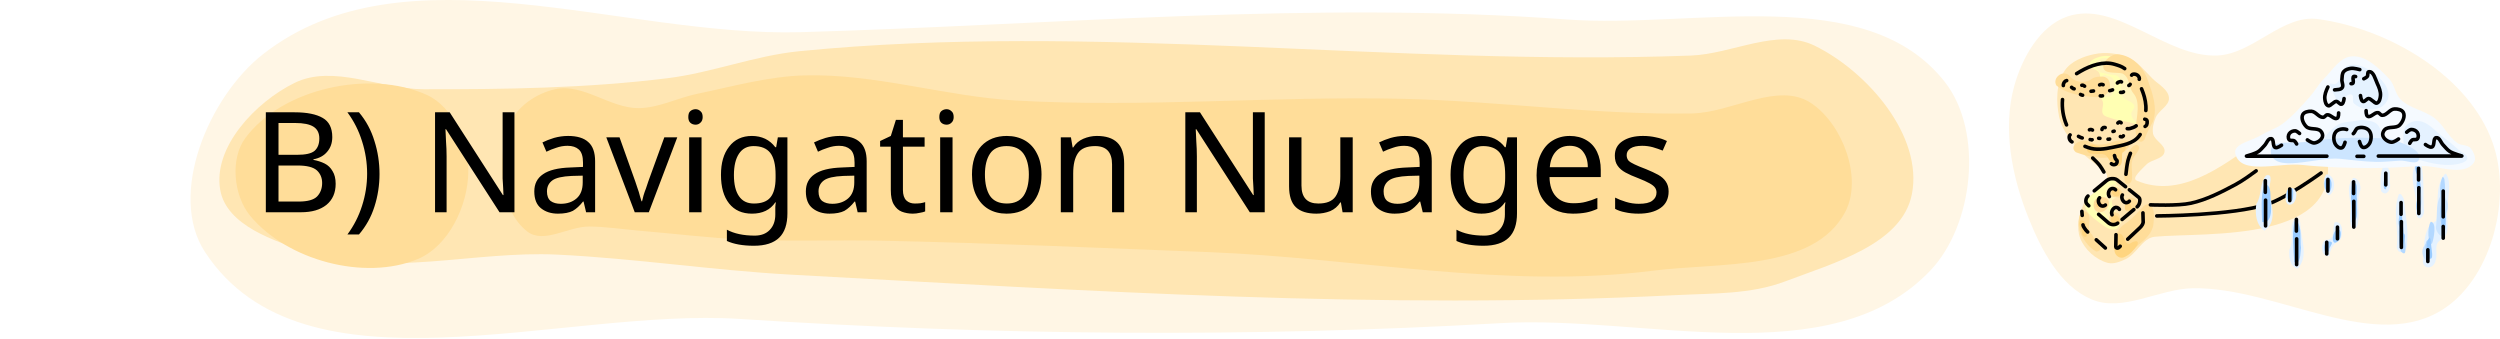
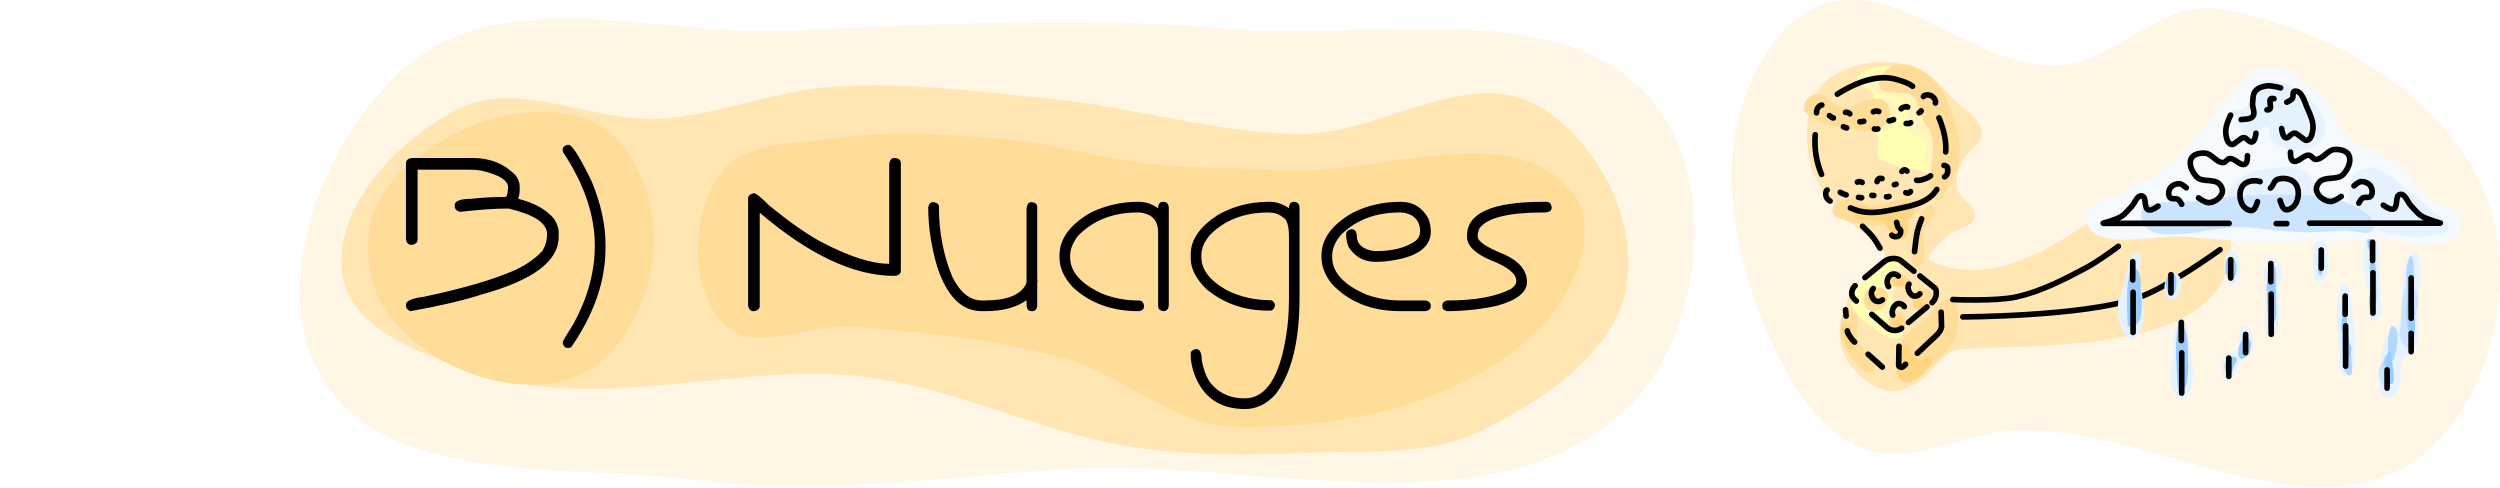
- <svg xmlns="http://www.w3.org/2000/svg" width="524.355" height="70.899" viewBox="0 0 138.736 18.759" version="1.1" id="svg1">
+ <svg xmlns="http://www.w3.org/2000/svg" width="335.003" height="65.261" viewBox="0 0 88.636 17.267" version="1.1" id="svg1">
  <defs id="defs1">
    <defs id="defs70" transform="translate(-84.983, 111.714)">
      </defs>
    <style transform="translate(-130.185, 41.1648)" id="style111">
polygon {
shape-rendering:crispEdges;
stroke-width:0.099;
}
.s0 {
stroke:#000000;
stroke-width:0.08;
stroke-linecap:round;
stroke-linejoin:round;
fill:none;
}
.s1 {
stroke:#000000;
stroke-width:0.08;
stroke-linecap:round;
stroke-linejoin:round;
fill:none;
}
.s2 {
stroke:#19b219;
stroke-width:0.08;
stroke-linecap:round;
stroke-linejoin:round;
fill:none;
}
.s3 {
stroke:#7f4c00;
stroke-width:0.08;
stroke-linecap:round;
stroke-linejoin:round;
fill:none;
}
.s4 {
stroke:#00cc00;
stroke-width:0.08;
stroke-linecap:round;
stroke-linejoin:round;
fill:none;
}
.s5 {
stroke:#000000;
stroke-width:0.054;
stroke-linecap:round;
stroke-linejoin:round;
fill:none;
}
.s6 {
stroke:#ff19ff;
stroke-width:0.054;
stroke-linecap:round;
stroke-linejoin:round;
fill:none;
}
.s7 {
stroke:#ff0000;
stroke-width:0.08;
stroke-linecap:round;
stroke-linejoin:round;
fill:none;
}
.s8 {
stroke:#ffff00;
stroke-width:0.08;
stroke-linecap:round;
stroke-linejoin:round;
fill:none;
}
.s9 {
stroke:#001919;
stroke-width:0.054;
stroke-linecap:round;
stroke-linejoin:round;
fill:none;
}
.sa {
stroke:#006666;
stroke-width:0.054;
stroke-linecap:round;
stroke-linejoin:round;
fill:none;
}
.sb {
stroke:#00ffff;
stroke-width:0.161;
stroke-linecap:round;
stroke-linejoin:round;
fill:none;
}
.sc {
stroke:#ff0000;
stroke-width:0.429;
stroke-linecap:round;
stroke-linejoin:round;
fill:none;
}
.sd {
stroke:#191919;
stroke-width:0.054;
stroke-linecap:round;
stroke-linejoin:round;
fill:none;
}
.se {
stroke:#000000;
stroke-width:0.054;
stroke-linecap:round;
stroke-linejoin:round;
stroke-dasharray:0.804,0.804;
fill:none;
}
.sf {
stroke:#000000;
stroke-width:0.161;
stroke-linecap:round;
stroke-linejoin:round;
fill:none;
}
.s100 {
stroke:#ff0000;
stroke-width:0.5;
stroke-linecap:round;
stroke-linejoin:round;
fill:none;
}
</style>
  </defs>
-   <g id="layer1" transform="translate(-31.03366,-128.4556)">
+   <g id="layer1" transform="translate(-31.09999,-129.2034)">
    <g id="g4">
      <g id="g1" transform="translate(-59.66797,-0.6621229)">
-         <path id="path1" style="fill:#fff6e5;fill-opacity:1;stroke:none;stroke-width:0.2;stroke-linecap:round;stroke-linejoin:round" d="m 198.632,133.67 c -4.371,-5.583 -13.915,-2.95 -20.987,-3.472 -14.129,-1.043 -28.336,0.299 -42.498,0.705 -9.953,0.286 -22,-4.912 -29.846,1.218 -3.008,2.35 -5.314,7.798 -3.22,10.989 5.471,8.337 19.734,3.062 29.684,3.708 14.043,0.913 28.168,1.045 42.217,0.232 7.987,-0.462 18.29,2.877 23.825,-2.899 2.425,-2.531 2.985,-7.722 0.824,-10.482 z" />
-         <path id="path8" style="fill:#ffe6b3;fill-opacity:1;stroke:none;stroke-width:0.2;stroke-linecap:round;stroke-linejoin:round" d="m 196.8,139.901 c 0.635,-3.223 -2.444,-6.8 -5.393,-8.247 -2.063,-1.012 -4.575,0.462 -6.871,0.547 -16.483,0.615 -33.069,-1.866 -49.483,-0.241 -2.472,0.245 -4.836,1.191 -7.301,1.497 -4.485,0.558 -9.025,0.621 -13.545,0.613 -2.391,-0.004 -5.02,-1.406 -7.165,-0.349 -2.161,1.065 -4.539,3.568 -4.119,5.941 0.349,1.968 2.998,2.84 4.9,3.453 4.373,1.409 9.192,-0.086 13.781,0.132 4.35,0.207 8.669,0.878 13.017,1.114 16.341,0.887 32.738,1.968 49.082,1.135 2.036,-0.104 4.162,-0.038 6.067,-0.763 2.657,-1.011 6.479,-2.043 7.029,-4.832 z" />
-         <path id="path141" style="opacity:1;fill:#ffdd99;fill-opacity:1;stroke-width:1;stroke-linecap:round;stroke-linejoin:round" d="m 135.358,133.301 c -2.02,0.052 -3.996,0.614 -5.974,1.025 -1.088,0.226 -2.128,0.783 -3.239,0.792 -1.583,0.013 -3.086,-1.392 -4.633,-1.051 -1.039,0.229 -2.136,0.961 -2.526,1.95 -0.737,1.868 -0.609,4.708 0.972,5.946 0.902,0.707 2.28,-0.275 3.426,-0.273 0.937,0.001 1.867,0.153 2.801,0.231 1.936,0.162 3.866,0.403 5.806,0.493 2.563,0.119 5.132,0.007 7.697,0.062 6.024,0.13 12.045,0.401 18.066,0.632 8.221,0.316 16.499,2.075 24.661,1.034 3.693,-0.471 8.941,0.036 10.683,-3.254 0.987,-1.862 -0.125,-4.861 -1.873,-6.038 -1.84,-1.239 -4.414,0.525 -6.633,0.563 -5.354,0.091 -10.691,-0.688 -16.045,-0.812 -7.155,-0.165 -14.325,0.503 -21.471,0.095 -3.927,-0.224 -7.786,-1.497 -11.719,-1.395 z m -20.987,1.076 c -3.146,-1.41 -8.008,-0.366 -10.058,2.405 -0.856,1.157 -0.647,3.2 0.27,4.31 2.04,2.47 6.348,3.634 9.304,2.401 1.711,-0.714 2.771,-2.951 2.803,-4.805 0.028,-1.632 -0.829,-3.644 -2.318,-4.312 z" />
+         <path id="path1" style="fill:#fff6e5;fill-opacity:1;stroke:none;stroke-width:0.2;stroke-linecap:round;stroke-linejoin:round" d="m 149.499,133.626 c -3.118,-4.046 -9.99,-2.287 -15.078,-2.734 -5.215,-0.458 -10.476,-0.171 -15.706,0.066 -4.483,0.204 -9.941,-1.68 -13.414,1.163 -2.953,2.418 -5.065,7.647 -3.22,10.989 2.22,4.02 8.695,3.195 13.252,3.764 4.304,0.537 8.681,-0.053 13.006,-0.368 6.807,-0.497 15.604,2.522 20.335,-2.397 2.43,-2.526 2.963,-7.706 0.824,-10.482 z" />
+         <path id="path8" style="fill:#ffe6b3;fill-opacity:1;stroke:none;stroke-width:0.2;stroke-linecap:round;stroke-linejoin:round" d="m 148.456,139.931 c 0.367,-2.361 -1.167,-5.26 -3.282,-6.372 -2.465,-1.297 -5.504,1.074 -8.29,1.056 -3.001,-0.019 -5.929,-0.959 -8.916,-1.252 -2.525,-0.248 -5.066,-0.588 -7.598,-0.428 -2.085,0.132 -4.08,0.996 -6.164,1.136 -2.386,0.16 -5.02,-1.406 -7.165,-0.349 -2.161,1.065 -4.539,3.568 -4.119,5.941 0.349,1.968 2.998,2.84 4.9,3.453 4.373,1.409 9.228,-0.479 13.781,0.132 3.229,0.433 6.229,2.02 9.453,2.487 2.022,0.292 4.085,0.28 6.126,0.183 2.036,-0.097 4.237,0.135 6.067,-0.763 2.207,-1.083 4.829,-2.795 5.206,-5.224 z" />
+         <path id="path141" style="opacity:1;fill:#ffdd99;fill-opacity:1;stroke-width:1;stroke-linecap:round;stroke-linejoin:round" d="m 136.083,135.9 c -1.53,-0.101 -3.071,-0.059 -4.595,-0.229 -1.647,-0.183 -3.248,-0.699 -4.898,-0.849 -2.04,-0.186 -4.118,-0.354 -6.145,-0.063 -1.426,0.205 -3.292,0.09 -4.135,1.259 -1.046,1.45 -1.134,4.106 0.138,5.363 1.069,1.056 3.01,-0.059 4.509,0.061 2.502,0.201 5.027,0.445 7.451,1.099 2.131,0.575 3.942,2.407 6.148,2.46 3.913,0.094 8.516,-0.894 11.099,-3.835 0.989,-1.126 1.807,-3.203 0.91,-4.403 -2.1,-2.807 -6.983,-0.633 -10.481,-0.864 z m -24.443,-1.782 c -2.428,-0.926 -5.903,0.49 -7.327,2.664 -0.789,1.204 -0.612,3.172 0.27,4.31 1.411,1.822 4.42,2.962 6.573,2.142 1.733,-0.66 2.771,-2.951 2.803,-4.805 0.028,-1.632 -0.794,-3.73 -2.318,-4.312 z" />
      </g>
-       <text xml:space="preserve" style="font-size:7.761px;line-height:1.25;font-family:Tibet;-inkscape-font-specification:Tibet;text-align:justify;letter-spacing:0px;word-spacing:0px;stroke-width:0.265" x="45.034" y="140.235" id="text2">
-         <tspan id="tspan1" style="font-size:7.761px;stroke-width:0.265" x="45.034" y="140.235">B) Navigation Nuages</tspan>
-       </text>
+       <path id="text2" style="font-size:7.761px;line-height:1.25;font-family:Tibet;-inkscape-font-specification:Tibet;text-align:justify;letter-spacing:0px;word-spacing:0px;stroke-width:0.265" d="M 51.219 134.339 C 51.108 134.366 51.052 134.422 51.052 134.505 L 51.052 134.581 C 51.81 135.718 52.189 136.83 52.189 137.916 C 52.189 138.826 51.942 139.74 51.447 140.66 C 51.184 141.079 51.052 141.301 51.052 141.326 L 51.052 141.372 C 51.08 141.483 51.136 141.539 51.219 141.539 L 51.265 141.539 C 51.292 141.539 51.323 141.528 51.356 141.508 C 52.164 140.331 52.568 139.164 52.568 138.007 L 52.568 137.871 C 52.568 137.163 52.401 136.41 52.068 135.612 C 51.651 134.763 51.383 134.339 51.265 134.339 L 51.219 134.339 z M 45.675 134.805 C 45.554 134.835 45.493 134.896 45.493 134.987 L 45.493 137.7 C 45.523 137.821 45.584 137.882 45.675 137.882 L 45.724 137.882 C 45.845 137.852 45.906 137.791 45.906 137.7 L 45.906 135.218 L 47.683 135.218 C 47.863 135.218 48.016 135.228 48.142 135.248 C 48.789 135.395 49.112 135.593 49.112 135.843 C 49.102 136.073 49.069 136.188 49.014 136.188 L 48.949 136.188 C 48.555 136.188 48.176 136.209 47.812 136.252 C 47.418 136.252 47.221 136.329 47.221 136.484 L 47.221 136.518 C 47.221 136.611 47.282 136.677 47.403 136.715 C 48.098 136.636 48.662 136.597 49.097 136.597 L 49.131 136.597 C 50.04 136.812 50.495 137.114 50.495 137.503 L 50.495 137.518 C 50.495 137.723 50.441 137.914 50.332 138.094 C 50.097 138.354 49.779 138.58 49.377 138.772 C 48.614 139.111 47.533 139.428 46.133 139.724 C 45.706 139.777 45.493 139.87 45.493 140.004 L 45.493 140.053 C 45.493 140.124 45.542 140.185 45.641 140.235 L 45.656 140.235 C 46.709 140.048 47.549 139.851 48.176 139.644 C 49.997 139.144 50.908 138.463 50.908 137.601 L 50.908 137.419 C 50.908 137.291 50.853 137.138 50.742 136.961 C 50.466 136.63 50.044 136.394 49.476 136.252 C 49.508 136.136 49.525 136.037 49.525 135.957 L 49.525 135.809 C 49.525 135.675 49.476 135.544 49.377 135.415 C 48.978 135.008 48.473 134.805 47.861 134.805 L 45.675 134.805 z M 62.808 134.805 C 62.707 134.805 62.646 134.876 62.626 135.017 L 62.626 138.556 C 61.989 138.556 61.167 138.287 60.159 137.749 C 59.664 137.476 59.071 137.059 58.382 136.499 C 58.088 136.203 57.907 136.055 57.836 136.055 L 57.82 136.055 C 57.689 136.086 57.623 136.146 57.623 136.237 L 57.623 140.053 C 57.654 140.175 57.714 140.235 57.805 140.235 L 57.854 140.235 C 57.976 140.205 58.036 140.144 58.036 140.053 L 58.036 136.745 C 59.785 138.238 61.375 138.985 62.808 138.985 C 62.962 138.972 63.039 138.911 63.039 138.803 L 63.039 134.987 C 63.039 134.891 62.978 134.83 62.857 134.805 L 62.808 134.805 z M 71.437 136.359 C 70.861 136.359 70.307 136.485 69.777 136.737 C 69.034 137.167 68.663 137.674 68.663 138.257 L 68.663 138.337 C 68.663 138.698 68.823 139.05 69.144 139.394 C 69.755 139.955 70.523 140.235 71.448 140.235 L 71.482 140.235 C 71.603 140.213 71.664 140.154 71.664 140.061 C 71.649 139.924 71.584 139.856 71.471 139.856 L 71.448 139.856 C 71.006 139.856 70.58 139.775 70.171 139.614 C 69.418 139.265 69.041 138.836 69.041 138.325 L 69.041 138.268 C 69.041 138.051 69.13 137.821 69.307 137.579 C 69.845 137.018 70.555 136.737 71.437 136.737 L 71.482 136.737 C 71.576 136.737 71.686 136.764 71.815 136.817 C 72.045 136.923 72.161 137.13 72.161 137.439 L 72.161 140.049 C 72.161 140.155 72.221 140.218 72.342 140.235 L 72.354 140.235 C 72.46 140.235 72.522 140.169 72.539 140.038 L 72.539 136.555 C 72.522 136.424 72.46 136.359 72.354 136.359 L 72.342 136.359 C 72.221 136.359 72.161 136.435 72.161 136.59 C 71.951 136.435 71.721 136.359 71.471 136.359 L 71.437 136.359 z M 76.075 136.359 C 75.428 136.359 74.833 136.511 74.29 136.817 C 73.641 137.236 73.316 137.701 73.316 138.212 L 73.316 138.363 C 73.316 138.729 73.503 139.094 73.877 139.458 C 74.489 139.963 75.214 140.216 76.052 140.216 L 76.132 140.216 C 76.22 140.216 76.278 140.154 76.306 140.031 C 76.306 139.97 76.267 139.909 76.189 139.849 C 75.587 139.849 75.05 139.726 74.578 139.481 C 73.989 139.147 73.695 138.762 73.695 138.325 L 73.695 138.246 C 73.695 138.001 73.803 137.757 74.017 137.514 C 74.54 136.996 75.226 136.737 76.075 136.737 C 76.275 136.737 76.439 136.79 76.568 136.896 C 76.722 136.965 76.799 137.197 76.799 137.594 L 76.799 139.781 C 76.799 140.258 76.767 140.688 76.704 141.072 C 76.474 142.576 75.983 143.327 75.23 143.327 C 74.758 143.327 74.38 143.174 74.097 142.869 C 73.917 142.694 73.788 142.394 73.707 141.967 C 73.707 141.707 73.638 141.576 73.502 141.576 C 73.378 141.604 73.316 141.657 73.316 141.735 L 73.316 141.831 C 73.316 141.995 73.356 142.197 73.434 142.437 C 73.737 143.283 74.34 143.706 75.241 143.706 C 75.643 143.706 76.002 143.534 76.317 143.191 C 76.888 142.456 77.174 141.312 77.174 139.758 L 77.174 136.575 C 77.174 136.451 77.117 136.379 77.004 136.359 L 76.981 136.359 C 76.86 136.359 76.799 136.434 76.799 136.586 C 76.577 136.434 76.35 136.359 76.121 136.359 L 76.075 136.359 z M 80.725 136.359 C 80.139 136.359 79.589 136.485 79.076 136.737 C 78.326 137.159 77.951 137.67 77.951 138.268 L 77.951 138.325 C 77.951 138.641 78.073 138.956 78.318 139.269 C 78.927 139.913 79.733 140.235 80.736 140.235 L 81.642 140.235 C 81.766 140.213 81.828 140.154 81.828 140.061 L 81.828 140.049 C 81.828 139.938 81.762 139.874 81.631 139.856 L 80.736 139.856 C 80.347 139.856 79.96 139.79 79.573 139.659 C 78.744 139.31 78.33 138.862 78.33 138.314 L 78.33 138.28 C 78.33 138.02 78.437 137.767 78.652 137.522 C 79.183 136.999 79.873 136.737 80.725 136.737 L 80.77 136.737 C 80.854 136.737 80.957 136.76 81.081 136.806 C 81.326 136.919 81.449 137.119 81.449 137.404 C 81.449 137.538 81.398 137.649 81.297 137.738 C 80.951 137.983 80.484 138.105 79.895 138.105 C 79.796 138.105 79.693 138.086 79.584 138.048 C 79.332 137.96 79.205 137.796 79.205 137.556 C 79.192 137.402 79.131 137.325 79.02 137.325 C 78.891 137.355 78.826 137.413 78.826 137.499 L 78.826 137.533 C 78.826 137.659 78.853 137.797 78.906 137.946 C 79.128 138.307 79.45 138.488 79.872 138.488 C 79.938 138.488 80.034 138.484 80.16 138.477 C 81.272 138.366 81.828 138.012 81.828 137.416 L 81.828 137.404 C 81.828 137.25 81.797 137.097 81.737 136.946 C 81.524 136.554 81.199 136.359 80.759 136.359 L 80.725 136.359 z M 85.792 136.359 C 84.006 136.359 83.112 136.758 83.112 137.556 L 83.112 137.601 C 83.112 137.912 83.392 138.188 83.95 138.428 C 84.556 138.66 84.86 138.906 84.86 139.167 C 84.86 139.263 84.799 139.355 84.678 139.443 C 84.152 139.718 83.404 139.856 82.434 139.856 C 82.302 139.874 82.237 139.934 82.237 140.038 L 82.237 140.076 C 82.237 140.152 82.29 140.205 82.396 140.235 C 82.982 140.235 83.57 140.173 84.158 140.049 C 84.878 139.852 85.238 139.57 85.238 139.201 C 85.238 138.802 84.978 138.479 84.457 138.234 C 83.813 137.979 83.491 137.764 83.491 137.59 L 83.491 137.545 C 83.491 137.474 83.514 137.389 83.559 137.291 C 83.837 136.922 84.585 136.737 85.803 136.737 L 85.883 136.737 C 86.037 136.722 86.114 136.665 86.114 136.567 C 86.101 136.428 86.039 136.359 85.928 136.359 L 85.792 136.359 z M 64.18 136.37 C 64.094 136.37 64.037 136.431 64.009 136.552 C 64.009 137.239 64.116 137.946 64.331 138.674 C 64.677 139.715 65.2 140.235 65.9 140.235 L 66.04 140.235 C 66.651 140.235 67.136 140.105 67.495 139.845 L 67.495 139.981 C 67.495 140.15 67.552 140.235 67.666 140.235 L 67.715 140.235 C 67.791 140.235 67.844 140.182 67.874 140.076 L 67.874 139.273 C 67.874 139.227 67.878 139.201 67.886 139.193 C 67.878 139.15 67.874 139.115 67.874 139.087 L 67.874 136.529 C 67.874 136.443 67.814 136.39 67.693 136.37 L 67.666 136.37 C 67.565 136.37 67.508 136.451 67.495 136.612 L 67.495 139.182 L 67.484 139.261 C 67.294 139.658 66.805 139.856 66.017 139.856 L 65.911 139.856 C 65.494 139.856 65.147 139.581 64.869 139.03 C 64.548 138.265 64.388 137.427 64.388 136.518 C 64.388 136.444 64.326 136.395 64.202 136.37 L 64.18 136.37 z " />
    </g>
-     <g id="g37" transform="translate(12.83394,0.1786463)">
+     <g id="g37" transform="translate(-37.19913,0.1786463)">
      <path style="fill:#fff6e5;fill-opacity:1;stroke:none;stroke-width:0.2;stroke-linecap:round;stroke-linejoin:round;stroke-dasharray:none" d="m 153.937,145.334 c -3.852,2.686 -9.353,-1.14 -14.049,-1.061 -1.886,0.032 -3.89,1.355 -5.625,0.615 -1.762,-0.75 -2.794,-2.773 -3.506,-4.551 -0.91,-2.272 -1.435,-4.946 -0.773,-7.303 0.435,-1.551 1.413,-3.313 2.936,-3.839 2.717,-0.937 5.475,2.299 8.346,2.162 1.97,-0.094 3.606,-2.285 5.561,-2.022 3.931,0.53 8.391,3.14 9.708,6.882 1.049,2.981 -0.005,7.31 -2.597,9.117 z" id="path2" />
      <path style="fill:#ffe6b3;fill-opacity:1;stroke:none;stroke-width:0.1;stroke-linecap:round;stroke-linejoin:round" d="m 136.139,142.67 c 0.628,-0.283 0.955,-1.19 1.64,-1.255 2.809,-0.268 10.768,0.417 9.475,-4.801 -1.293,-5.218 -5.775,3.687 -10.476,1.688 -0.314,-0.134 0.289,-0.632 0.522,-0.882 0.281,-0.301 0.933,-0.298 1.017,-0.701 0.082,-0.392 -0.554,-0.63 -0.633,-1.023 -0.059,-0.296 0.032,-0.613 0.144,-0.893 0.162,-0.407 0.762,-0.651 0.738,-1.088 -0.026,-0.475 -0.589,-0.75 -0.925,-1.086 -0.419,-0.42 -0.807,-0.924 -1.353,-1.158 -0.572,-0.245 -1.248,-0.316 -1.857,-0.191 -0.62,0.127 -1.306,0.397 -1.658,0.922 -0.477,0.712 -0.474,1.713 -0.304,2.553 0.128,0.634 0.554,1.184 0.96,1.688 0.329,0.408 0.792,0.687 1.169,1.051 0.185,0.179 0.526,0.298 0.535,0.555 0.024,0.683 -1.051,0.943 -1.315,1.573 -0.241,0.576 -0.407,1.282 -0.182,1.864 0.246,0.637 0.86,1.193 1.519,1.376 0.323,0.09 0.681,-0.056 0.986,-0.194 z" id="path13582-5-6" />
      <path id="path1042-3-1" style="fill:#ffffb3;fill-opacity:1;stroke-width:0.1;stroke-linecap:round;stroke-linejoin:round" d="m 135.268,131.39 c 0.128,0.018 0.252,0.055 0.363,0.113 0.698,0.364 1.284,1.069 1.498,1.828 0.17,0.603 0.242,1.481 -0.255,1.861 -0.182,-0.034 -0.36,-0.089 -0.54,-0.132 -0.335,-0.08 -0.683,-0.113 -1.006,-0.232 -0.149,-0.055 -0.34,-0.083 -0.423,-0.219 -0.116,-0.189 0.047,-0.449 -0.004,-0.665 -0.038,-0.164 -0.185,-0.29 -0.222,-0.454 -0.085,-0.38 0.18,-0.816 0.015,-1.169 -0.1,-0.215 -0.555,-0.214 -0.552,-0.451 0.003,-0.239 0.339,-0.37 0.568,-0.438 0.175,-0.052 0.371,-0.067 0.558,-0.041 z" />
      <path id="path2309-5-8" style="fill:#fff4bd;fill-opacity:1;stroke-width:0.1;stroke-linecap:round;stroke-linejoin:round" d="m 135.141,131.506 c 0.309,0.06 0.589,0.219 0.849,0.389 0.618,0.426 1.122,1.062 1.277,1.807 0.07,0.385 0.085,0.816 -0.123,1.163 -0.081,0.113 -0.222,0.295 -0.377,0.199 -0.175,-0.112 -0.32,-0.32 -0.288,-0.534 0.063,-0.149 0.268,-0.314 0.108,-0.476 -0.179,-0.204 -0.526,-0.215 -0.635,-0.487 -0.122,-0.307 0.047,-0.662 -0.123,-0.956 -0.128,-0.202 -0.393,-0.173 -0.599,-0.204 -0.148,-0.031 -0.294,-0.073 -0.443,-0.107 -0.193,-0.034 -0.289,-0.238 -0.26,-0.418 0.011,-0.198 0.177,-0.359 0.373,-0.375 0.08,-0.012 0.161,-0.011 0.241,6.1e-4 z m -0.147,0.934 c 0.194,0.042 0.44,0.084 0.518,0.296 0.094,0.248 0.047,0.542 -0.096,0.761 -0.106,0.177 -0.37,0.217 -0.52,0.074 -0.23,-0.268 -0.227,-0.674 -0.096,-0.986 0.042,-0.069 0.115,-0.13 0.194,-0.145 z" />
      <path style="fill:#ffffb3;fill-opacity:1;stroke-width:0.1;stroke-linecap:round;stroke-linejoin:round" d="m 135.582,141.008 c 0.111,-0.022 0.201,-0.143 0.227,-0.254 0.051,-0.222 -0.114,-0.442 -0.186,-0.659 -0.067,-0.203 -0.217,-0.385 -0.229,-0.598 -0.019,-0.345 0.35,-0.67 0.259,-1.003 -0.027,-0.098 -0.114,-0.206 -0.215,-0.215 -0.46,-0.04 -0.773,0.507 -1.134,0.796 -0.137,0.11 -0.33,0.19 -0.39,0.355 -0.055,0.152 -0.005,0.335 0.065,0.481 0.121,0.253 0.352,0.446 0.579,0.61 0.306,0.222 0.653,0.561 1.023,0.486 z" id="path10275-6-7" />
      <path style="fill:#fff4bd;fill-opacity:1;stroke-width:0.1;stroke-linecap:round;stroke-linejoin:round" d="m 135.608,140.828 c 0.13,-0.028 0.299,-0.095 0.33,-0.224 0.051,-0.212 -0.13,-0.458 -0.316,-0.571 -0.091,-0.055 -0.228,0.048 -0.32,-0.007 -0.058,-0.034 -0.093,-0.108 -0.101,-0.175 -0.014,-0.121 0.041,-0.247 0.106,-0.35 0.084,-0.134 0.263,-0.189 0.351,-0.321 0.09,-0.137 0.211,-0.307 0.161,-0.463 -0.037,-0.116 -0.177,-0.212 -0.299,-0.212 -0.184,2.1e-4 -0.368,0.155 -0.448,0.32 -0.05,0.104 0.079,0.248 0.017,0.345 -0.082,0.13 -0.32,0.063 -0.427,0.174 -0.154,0.161 -0.331,0.434 -0.225,0.631 0.094,0.175 0.423,0.021 0.579,0.144 0.101,0.08 0.113,0.232 0.179,0.342 0.069,0.116 0.115,0.261 0.229,0.334 0.053,0.034 0.124,0.046 0.185,0.033 z" id="path10570-2-9" />
      <path id="path14463-9-2" style="fill:#ffdd99;fill-opacity:1;stroke:none;stroke-width:0.1;stroke-linecap:round;stroke-linejoin:round" d="m 135.851,131.304 c 0.751,0.126 1.32,0.752 1.552,1.453 0.257,0.715 0.539,1.519 0.275,2.271 -0.177,0.323 -0.358,0.642 -0.47,0.995 -0.386,0.434 -0.546,-0.414 -0.488,-0.705 0.059,-0.557 0.271,-1.387 -0.116,-1.846 -0.327,-0.388 -0.159,-0.869 -0.629,-1.12 -0.358,-0.088 -1.237,0.09 -1.02,-0.549 0.157,-0.327 0.527,-0.563 0.896,-0.5 z m -0.946,1.224 c 0.497,0.052 0.5,0.801 0.115,1.016 -0.374,0.222 -0.835,0.084 -1.243,0.051 -0.513,-0.094 -1.055,-0.233 -1.46,-0.576 -0.237,-0.414 0.342,-0.879 0.708,-0.562 0.277,0.385 0.844,0.488 1.235,0.213 0.179,-0.138 0.428,-0.151 0.645,-0.142 z m 1.315,3.529 c 0.469,0.171 -0.12,0.704 -0.406,0.779 -0.774,0.363 -1.654,0.172 -2.417,-0.111 -0.476,-0.402 0.428,-0.833 0.781,-0.553 0.429,0.228 0.908,0.12 1.336,-0.045 0.228,-0.065 0.471,-0.074 0.706,-0.072 z m -0.693,2.577 c 0.428,-5.1e-4 0.772,0.782 0.117,0.582 -0.422,0.083 -0.536,-0.567 -0.117,-0.582 z m 0.983,0.62 c 0.515,0.054 0.356,0.878 -0.144,0.786 -0.396,-0.095 -0.317,-0.88 0.144,-0.786 z m -1.62,-0.038 c 0.572,0.037 0.355,0.773 -0.096,0.825 -0.521,0.1 -0.558,-0.789 -0.053,-0.821 l 0.064,-0.008 0.084,0.005 z m 2.583,0.401 c 0.336,0.206 0.262,0.733 0.233,1.08 -0.054,0.52 -0.464,0.873 -0.846,1.175 -0.278,0.31 -1.03,0.927 -1.233,0.242 -0.171,-0.5 0.011,-1.079 0.448,-1.382 0.43,-0.276 0.75,-0.668 1.1,-1.03 0.084,-0.063 0.192,-0.104 0.298,-0.086 z m -1.906,0.433 c 0.475,0.049 0.395,0.852 -0.102,0.712 -0.321,-0.099 -0.271,-0.748 0.102,-0.712 z m -1.695,-0.058 c 0.611,0.223 -0.019,0.957 0.439,1.316 0.086,0.267 0.798,0.862 0.223,0.93 -0.371,-0.185 -0.627,-0.556 -0.832,-0.906 -0.169,-0.371 -0.215,-0.832 -0.05,-1.21 0.046,-0.073 0.128,-0.139 0.219,-0.129 z" />
      <path style="fill:#ffdd99;fill-opacity:1;stroke:none;stroke-width:0.1;stroke-linecap:round;stroke-linejoin:round" d="m 136.277,138.48 c 0.443,-0.029 0.128,-0.881 0.251,-1.307 0.082,-0.282 0.555,-0.643 0.321,-0.82 -0.195,-0.148 -0.457,0.235 -0.585,0.443 -0.189,0.308 -0.219,0.705 -0.193,1.065 0.015,0.217 -0.01,0.633 0.206,0.619 z" id="path13710-1-0" />
      <path id="path15154-2-2" style="fill:#ffd580;fill-opacity:1;stroke:none;stroke-width:0.1;stroke-linecap:round;stroke-linejoin:round" d="m 135.923,136.224 c 0.317,0.018 0.313,0.393 0.058,0.513 -0.049,0.196 0.017,0.417 -0.06,0.617 -0.076,0.255 -0.378,0.119 -0.504,-0.017 -0.208,-0.123 -0.224,-0.449 -0.488,-0.497 -0.272,-0.074 -0.591,0.076 -0.834,-0.103 -0.253,-0.237 0.103,-0.558 0.365,-0.399 0.248,0.085 0.519,0.21 0.779,0.088 0.225,-0.076 0.438,-0.225 0.685,-0.203 z m -0.373,2.483 c 0.253,-0.018 0.452,0.489 0.112,0.465 -0.268,-0.045 -0.388,-0.3 -0.112,-0.465 z m 0.779,0.839 c 0.188,0.057 0.252,0.522 -0.026,0.41 -0.287,0.099 -0.218,-0.459 0.026,-0.41 z m -1.623,-0.09 c 0.389,0.09 -0.225,0.579 -0.177,0.154 0.018,-0.08 0.084,-0.17 0.177,-0.154 z m 0.871,0.77 c 0.282,0.009 0.377,0.539 0.045,0.528 -0.335,0.029 -0.389,-0.526 -0.045,-0.528 z m -1.83,0.284 c 0.367,0.08 0.087,0.51 0.247,0.746 0.081,0.286 -0.27,0.156 -0.251,-0.052 -0.02,-0.223 -0.236,-0.456 -0.106,-0.669 0.029,-0.026 0.072,-0.031 0.109,-0.025 z m 2.115,0.743 c 0.268,0.079 0.19,0.604 0.528,0.553 0.145,-0.113 0.557,-0.288 0.42,0.07 -0.181,0.272 -0.415,0.535 -0.719,0.67 -0.246,0.118 -0.52,-0.083 -0.547,-0.341 -0.059,-0.298 -0.053,-0.651 0.154,-0.892 0.043,-0.041 0.104,-0.067 0.164,-0.06 z" />
      <path style="fill:none;stroke:#000000;stroke-width:0.2;stroke-linecap:round;stroke-linejoin:round;stroke-dasharray:none" d="m 135.626,141.302 -0.011,0.675 c -6.3e-4,0.038 0.051,0.069 0.088,0.07 0.063,0.003 0.112,-0.061 0.157,-0.105 m 0.418,-0.393 0.678,-0.637 c 0.052,-0.049 0.099,-0.106 0.134,-0.169 0.022,-0.04 0.036,-0.085 0.046,-0.13 v 0 l -0.015,-0.521" id="path45027-0-7" />
      <path style="fill:none;stroke:#000000;stroke-width:0.2;stroke-linecap:round;stroke-linejoin:round;stroke-dasharray:none" d="m 136.967,135.742 c -0.016,0.025 -0.033,0.048 -0.05,0.071 -0.316,0.441 -0.956,0.53 -1.482,0.641 -0.442,0.094 -0.93,0.168 -1.354,0.011 -0.069,-0.026 -0.124,-0.045 -0.176,-0.067 m -1.023,-1.19 c -0.188,-0.448 -0.265,-0.92 -0.224,-1.406 m 0.783,-1.439 c 0.06,-0.042 0.123,-0.076 0.215,-0.129 0.56,-0.323 1.277,-0.576 1.893,-0.389 0.214,0.065 0.381,0.109 0.56,0.239 m 0.935,1.121 c 0.031,0.066 0.053,0.134 0.085,0.222 0.103,0.287 0.18,0.649 0.153,0.982" id="path37294-3-9-5" />
      <path style="fill:none;stroke:#000000;stroke-width:0.2;stroke-linecap:round;stroke-linejoin:round;stroke-dasharray:none" d="m 135.37,137.363 c 0.052,0.062 0.17,0.07 0.239,0.03 0.059,-0.034 0.088,-0.121 0.079,-0.189 -0.007,-0.052 -0.067,-0.062 -0.098,-0.124 -0.019,-0.039 -0.028,-0.12 -0.048,-0.17" id="path37298-9-3-9" />
      <path style="fill:none;stroke:#000000;stroke-width:0.2;stroke-linecap:round;stroke-linejoin:round;stroke-dasharray:none" d="m 133.183,136.151 c -0.071,-0.03 -0.127,-0.106 -0.145,-0.182 -0.016,-0.068 -0.016,-0.165 0.041,-0.205" id="path37302-4-6-2" />
      <path style="fill:none;stroke:#000000;stroke-width:0.2;stroke-linecap:round;stroke-linejoin:round;stroke-dasharray:none" d="m 132.89,132.749 c -0.044,0.005 -0.087,0.035 -0.116,0.07 -0.045,0.056 -0.079,0.133 -0.071,0.204" id="path37304-7-0-2" />
      <path style="fill:none;stroke:#000000;stroke-width:0.2;stroke-linecap:round;stroke-linejoin:round;stroke-dasharray:none" d="m 136.494,132.448 c 0.026,-0.055 0.111,-0.062 0.171,-0.057 0.073,0.006 0.148,0.045 0.195,0.101 0.041,0.049 0.08,0.124 0.058,0.185" id="path37306-8-6-8" />
      <path style="fill:none;stroke:#000000;stroke-width:0.2;stroke-linecap:round;stroke-linejoin:round;stroke-dasharray:none" d="m 133.162,133.123 c 0.044,0.025 0.088,0.09 0.14,0.083" id="path37310-4-2-9" />
      <path style="fill:none;stroke:#000000;stroke-width:0.2;stroke-linecap:round;stroke-linejoin:round;stroke-dasharray:none" d="m 133.73,133.009 c 0.049,-0.021 0.111,0.016 0.153,0.05" id="path37312-5-6-7" />
      <path style="fill:none;stroke:#000000;stroke-width:0.2;stroke-linecap:round;stroke-linejoin:round;stroke-dasharray:none" d="m 133.657,133.518 c 0,0 0.075,0.044 0.116,0.043" id="path37314-0-1-3" />
      <path style="fill:none;stroke:#000000;stroke-width:0.2;stroke-linecap:round;stroke-linejoin:round;stroke-dasharray:none" d="m 134.241,133.342 c 0.044,-0.001 0.089,-0.008 0.136,-0.017" id="path37316-3-8-6" />
      <path style="fill:none;stroke:#000000;stroke-width:0.2;stroke-linecap:round;stroke-linejoin:round;stroke-dasharray:none" d="m 134.718,132.99 c 0.054,-0.036 0.135,-0.039 0.192,-0.01" id="path37318-6-7-1" />
      <path style="fill:none;stroke:#000000;stroke-width:0.2;stroke-linecap:round;stroke-linejoin:round;stroke-dasharray:none" d="m 135.277,133.309 c 0.063,-0.006 0.103,-0.027 0.157,-0.044" id="path37320-1-9-2" />
      <path style="fill:none;stroke:#000000;stroke-width:0.2;stroke-linecap:round;stroke-linejoin:round;stroke-dasharray:none" d="m 134.755,133.597 c 0.039,0.011 0.085,0.015 0.122,-0.002" id="path37322-0-2-9" />
      <path style="fill:none;stroke:#000000;stroke-width:0.2;stroke-linecap:round;stroke-linejoin:round;stroke-dasharray:none" d="m 135.704,132.883 c 0.027,-0.041 0.065,-0.05 0.103,-0.061 0.04,-0.011 0.09,-0.035 0.125,0.001" id="path37324-6-0-3" />
      <path style="fill:none;stroke:#000000;stroke-width:0.2;stroke-linecap:round;stroke-linejoin:round;stroke-dasharray:none" d="m 136.34,133.021 c 0.045,-0.024 0.049,-0.018 0.072,-0.065" id="path37326-3-2-1" />
      <path style="fill:none;stroke:#000000;stroke-width:0.2;stroke-linecap:round;stroke-linejoin:round;stroke-dasharray:none" d="m 135.881,133.403 c 0,0 0.077,0.008 0.114,-0.002 0.017,-0.005 0.046,-0.026 0.046,-0.026" id="path37328-2-3-9" />
      <path style="fill:none;stroke:#000000;stroke-width:0.2;stroke-linecap:round;stroke-linejoin:round;stroke-dasharray:none" d="m 134.153,135.481 c 0.047,-0.03 0.122,-0.02 0.167,0.013" id="path37330-0-7-4" />
      <path style="fill:none;stroke:#000000;stroke-width:0.2;stroke-linecap:round;stroke-linejoin:round;stroke-dasharray:none" d="m 133.545,135.844 c 0,0 0.124,0.073 0.207,0.089" id="path37332-6-5-7" />
      <path style="fill:none;stroke:#000000;stroke-width:0.2;stroke-linecap:round;stroke-linejoin:round;stroke-dasharray:none" d="m 134.192,136.021 c 0.025,-0.004 0.095,0.034 0.11,0.013" id="path37334-1-9-8" />
      <path style="fill:none;stroke:#000000;stroke-width:0.2;stroke-linecap:round;stroke-linejoin:round;stroke-dasharray:none" d="m 134.666,135.951 c 0.046,0.007 0.033,0.006 0.068,0.004" id="path37336-5-2-4" />
      <path style="fill:none;stroke:#000000;stroke-width:0.2;stroke-linecap:round;stroke-linejoin:round;stroke-dasharray:none" d="m 134.849,135.464 c 0.002,-0.044 0.036,-0.089 0.075,-0.109 0.03,-0.015 0.068,-0.003 0.101,0.002" id="path37338-5-2-5" />
      <path style="fill:none;stroke:#000000;stroke-width:0.2;stroke-linecap:round;stroke-linejoin:round;stroke-dasharray:none" d="m 135.184,136.002 c 0.029,0.009 0.061,-1.2e-4 0.089,-0.01" id="path37340-4-8-0" />
      <path style="fill:none;stroke:#000000;stroke-width:0.2;stroke-linecap:round;stroke-linejoin:round;stroke-dasharray:none" d="m 135.461,135.573 c 0.018,-0.004 0.043,-0.01 0.063,-0.018" id="path37342-7-9-3" />
      <path style="fill:none;stroke:#000000;stroke-width:0.2;stroke-linecap:round;stroke-linejoin:round;stroke-dasharray:none" d="m 135.73,135.103 c 0.025,-0.027 0.059,-0.055 0.096,-0.056 0.032,-7.2e-4 0.064,0.019 0.084,0.044" id="path37344-6-7-6" />
      <path style="fill:none;stroke:#000000;stroke-width:0.2;stroke-linecap:round;stroke-linejoin:round;stroke-dasharray:none" d="m 136.251,135.416 c 0.072,6.1e-4 0.091,0.016 0.186,-0.016 0.126,-0.043 0.205,-0.058 0.309,-0.141" id="path37346-5-3-1" />
      <path style="fill:none;stroke:#000000;stroke-width:0.2;stroke-linecap:round;stroke-linejoin:round;stroke-dasharray:none" d="m 137.223,134.891 c 0.031,-0.002 0.089,0.024 0.115,0.059 0.017,0.022 0.016,0.053 0.017,0.081 0.002,0.057 10e-4,0.119 -0.024,0.171 -0.019,0.038 -0.053,0.078 -0.089,0.091" id="path37348-6-6-0" />
      <path style="fill:none;stroke:#000000;stroke-width:0.2;stroke-linecap:round;stroke-linejoin:round;stroke-dasharray:none" d="m 135.869,135.855 c 0.028,0.016 0.064,0.023 0.095,0.015 0.029,-0.007 0.056,-0.03 0.072,-0.055" id="path37350-9-1-6" />
      <path style="fill:none;stroke:#000000;stroke-width:0.2;stroke-linecap:round;stroke-linejoin:round;stroke-dasharray:none" d="m 134.335,137.048 c 0.122,0.116 0.298,0.291 0.39,0.413 0.07,0.094 0.151,0.225 0.229,0.362" id="path37775-3-2-3" />
      <path style="fill:none;stroke:#000000;stroke-width:0.2;stroke-linecap:round;stroke-linejoin:round;stroke-dasharray:none" d="m 136.178,137.947 c 0.022,-0.211 0.061,-0.55 0.11,-0.75 0.028,-0.113 0.09,-0.285 0.14,-0.412" id="path37781-5-9-2" />
      <path style="fill:none;stroke:#000000;stroke-width:0.2;stroke-linecap:round;stroke-linejoin:round;stroke-dasharray:none" d="m 135.815,139.896 c -0.037,-0.067 -0.126,-0.117 -0.202,-0.109 -0.083,0.008 -0.155,0.085 -0.192,0.159 -0.038,0.075 -0.055,0.178 -0.014,0.251" id="path42371-3-0" />
      <path style="fill:none;stroke:#000000;stroke-width:0.2;stroke-linecap:round;stroke-linejoin:round;stroke-dasharray:none" d="m 134.715,139.253 c -0.058,0.054 -0.076,0.151 -0.061,0.229 0.017,0.089 0.075,0.187 0.16,0.219 0.071,0.028 0.172,0.008 0.225,-0.046" id="path42397-1-6" />
      <path style="fill:none;stroke:#000000;stroke-width:0.2;stroke-linecap:round;stroke-linejoin:round;stroke-dasharray:none" d="m 135.602,138.81 c -0.048,-0.056 -0.14,-0.084 -0.212,-0.066 -0.077,0.019 -0.14,0.096 -0.165,0.171 -0.029,0.086 -0.025,0.2 0.033,0.269" id="path42399-9-1" />
      <path style="fill:none;stroke:#000000;stroke-width:0.2;stroke-linecap:round;stroke-linejoin:round;stroke-dasharray:none" d="m 135.982,139.099 c -0.048,0.069 -0.035,0.173 -0.003,0.25 0.033,0.077 0.099,0.157 0.182,0.173 0.072,0.014 0.162,-0.022 0.207,-0.081" id="path42401-4-5" />
      <path style="fill:none;stroke:#000000;stroke-width:0.2;stroke-linecap:round;stroke-linejoin:round;stroke-dasharray:none" d="m 134.662,140.17 0.538,0.466 c 0.07,0.06 0.164,0.101 0.256,0.105 0.092,0.004 0.194,-0.02 0.264,-0.08 m 0.244,-0.204 0.654,-0.549 m 0.183,-0.154 c 0.083,-0.07 0.133,-0.184 0.146,-0.292 0.009,-0.079 0.006,-0.181 -0.055,-0.23 l -0.524,-0.422 m -0.212,-0.171 -0.465,-0.375 c -0.085,-0.068 -0.21,-0.081 -0.318,-0.071 -0.101,0.009 -0.203,0.051 -0.281,0.116 l -0.671,0.557 m -0.35,0.29 c -0.087,0.072 -0.131,0.209 -0.115,0.321 0.013,0.09 0.091,0.161 0.16,0.22" id="path42403-7-5" />
      <path style="fill:none;stroke:#000000;stroke-width:0.2;stroke-linecap:round;stroke-linejoin:round;stroke-dasharray:none" d="m 133.732,140.008 0.019,0.222 m 0.044,0.527 c 0.005,0.065 0.046,0.123 0.08,0.178 0.05,0.08 0.109,0.154 0.179,0.217 m 0.479,0.433 0.503,0.455" id="path43051-8-4" />
      <path style="fill:none;stroke:#000000;stroke-width:0.2;stroke-linecap:round;stroke-linejoin:round;stroke-dasharray:none" d="m 137.537,139.645 c 0,0 1.518,0.07 2.251,-0.093 0.873,-0.194 1.687,-0.614 2.476,-1.036 0.402,-0.215 0.948,-0.614 1.139,-0.757" id="path2928" />
      <path style="fill:none;stroke:#000000;stroke-width:0.2;stroke-linecap:round;stroke-linejoin:round;stroke-dasharray:none" d="m 137.891,140.26 c 0,0 4.178,-0.011 6.132,-0.649 1.093,-0.357 2.984,-1.733 2.984,-1.733" id="path2930" />
      <path id="path63" style="fill:#e5f2ff;fill-opacity:1;stroke:none;stroke-width:0.1;stroke-linecap:round;stroke-linejoin:round;stroke-dasharray:none;stroke-opacity:1" d="m 152.382,137.203 c -0.689,0.838 0.081,1.935 -0.115,2.893 0.141,0.631 0.549,0.136 0.438,-0.281 -0.042,-0.81 0.03,-1.644 -0.137,-2.435 -0.037,-0.06 -0.082,-0.227 -0.186,-0.176 z m -1.938,0.326 c -0.174,0.419 -0.147,0.932 -0.102,1.357 0.301,0.379 0.592,-0.183 0.472,-0.477 0.018,-0.322 0.086,-0.85 -0.302,-0.963 l -0.064,0.077 z m 3.443,0.395 c -0.615,0.731 -0.324,1.775 -0.492,2.613 -0.763,0.349 -0.652,1.384 -0.713,2.086 -0.155,0.609 0.574,0.664 0.684,0.103 0.15,-0.395 -0.17,-0.95 0.35,-1.17 0.544,-0.36 0.188,-1.156 0.329,-1.701 -0.059,-0.628 0.242,-1.351 -0.089,-1.918 l -0.041,-0.016 z m -6.574,0.023 c -0.282,0.308 -0.151,1.004 0.135,1.178 0.402,-0.221 0.39,-1.121 -0.135,-1.178 z m -3.359,0.07 c -0.374,0.438 -0.223,1.113 -0.541,1.585 -0.078,0.515 -0.02,1.167 0.453,1.477 0.795,-0.531 0.306,-1.594 0.262,-2.35 0.014,-0.192 0.249,-0.876 -0.174,-0.713 z m 4.838,0.141 c -0.516,0.559 -0.013,1.341 -0.177,2.007 -0.009,0.263 -0.013,1.085 0.378,0.69 0.239,-0.645 -0.072,-1.351 0.188,-2.008 0.074,-0.245 -0.11,-0.729 -0.389,-0.689 z m -3.504,0.547 c -0.371,0.17 -0.349,1.212 0.168,0.863 0.241,-0.224 0.289,-0.908 -0.168,-0.863 z m 6.033,0.359 c -0.36,0.945 0.013,1.962 -0.119,2.936 0.132,0.549 0.662,0.162 0.576,-0.26 0.084,-0.812 -0.099,-1.632 -0.184,-2.432 -0.05,-0.089 -0.144,-0.341 -0.273,-0.244 z m -5.73,1.316 c -0.469,0.456 -0.013,1.207 -0.343,1.741 -0.043,0.381 0.022,0.948 0.456,1.071 0.665,-0.718 0.147,-1.731 0.146,-2.576 -0.032,-0.12 -0.111,-0.269 -0.26,-0.236 z m 2.178,0.227 c -0.178,0.318 0.082,1.025 -0.512,0.977 -0.323,0.198 -0.261,1.02 0.207,0.891 0.054,-0.398 0.27,-0.734 0.611,-0.885 0.157,-0.298 0.184,-1.06 -0.307,-0.982 z" />
      <path id="path64" style="fill:#cce5ff;fill-opacity:1;stroke-width:0.1;stroke-linecap:round;stroke-linejoin:round" d="m 152.424,137.736 v 4.1e-4 c -0.122,0.369 -0.049,0.845 -0.085,1.27 0.02,0.394 -0.038,0.808 0.025,1.191 0.167,-0.184 0.258,-0.686 0.215,-1.033 -0.034,-0.475 -0.053,-0.951 -0.111,-1.423 z m -1.876,0.164 c -0.111,0.205 -0.04,0.846 0.075,0.926 0.035,-0.273 0.015,-0.702 -0.075,-0.926 z m 3.228,1.098 c -0.458,0.393 -0.293,1.21 -0.383,1.784 -0.117,0.408 0.571,0.989 0.402,0.255 -0.231,-0.653 0.549,-1.074 0.112,-1.763 -0.045,-0.091 -0.074,-0.191 -0.131,-0.276 z m -2.406,0.709 c -0.13,0.432 0.069,0.898 0.035,1.318 -0.012,0.203 -0.121,1.005 0.127,0.861 0.017,-0.44 0.067,-0.913 -0.019,-1.362 -0.08,-0.239 0.052,-0.688 -0.143,-0.818 z m 1.471,2.088 c -0.627,0.542 0.346,1.614 0.229,0.404 -0.05,-0.133 -0.017,-0.415 -0.229,-0.404 z" />
      <path id="path65" style="fill:#b3d8ff;fill-opacity:1;stroke-width:0.1;stroke-linecap:round;stroke-linejoin:round" d="m 153.753,138.089 c -0.273,0.552 -0.056,1.223 -0.123,1.824 -0.121,0.346 0.147,1.422 0.247,0.516 -0.028,-0.737 0.065,-1.485 -0.028,-2.217 l -0.035,-0.073 z m -3.187,0.06 c -0.136,0.149 -0.118,0.944 0.072,0.479 0.001,-0.148 0.106,-0.396 -0.072,-0.479 z m 1.884,1.621 c -0.343,0.126 0.2,0.77 0.064,0.193 -0.012,-0.066 -0.021,-0.138 -0.064,-0.193 z m -1.013,0.728 c -0.223,0.547 -0.068,1.158 -0.007,1.719 0.394,0.443 0.238,-0.442 0.222,-0.681 -0.035,-0.347 -0.086,-0.694 -0.168,-1.033 l -0.026,-0.002 z m 1.66,0.084 c -0.217,0.29 -0.156,1.316 0.064,1.219 0.102,-0.274 0.284,-1.187 -0.064,-1.219 z m -0.189,1.007 c -0.306,0.302 0.108,1.518 0.134,0.62 0.011,-0.208 0.027,-0.459 -0.134,-0.62 z" />
      <path id="path66" style="fill:#99cbff;fill-opacity:1;stroke-width:0.1;stroke-linecap:round;stroke-linejoin:round" d="m 152.387,137.324 c -0.378,0.006 0.048,1.188 0.106,0.504 -0.007,-0.16 0.005,-0.384 -0.106,-0.504 z m -1.768,0.72 c -0.145,0.08 -0.2,0.664 -0.029,0.749 0.075,-0.227 0.13,-0.534 0.029,-0.749 z m -3.272,0.075 c -0.257,0.143 -0.182,0.971 0.174,0.744 0.104,-0.2 0.124,-0.724 -0.174,-0.744 z m 5.082,0.004 c -0.203,0.196 -0.097,0.745 -0.018,1.014 0.24,-0.149 0.087,-0.776 0.018,-1.014 z m -3.623,0.286 c -0.022,0.001 -0.046,0.006 -0.073,0.015 -0.13,0.718 -0.014,1.452 -0.021,2.176 0.456,-0.038 0.231,-0.867 0.287,-1.257 -0.074,-0.207 0.134,-0.954 -0.193,-0.934 z m -4.924,0.111 c -0.014,4.3e-4 -0.028,0.002 -0.043,0.004 -0.176,0.657 -0.13,1.385 -0.104,2.069 0.489,0.159 0.543,-0.668 0.484,-1.022 -0.055,-0.303 0.087,-1.063 -0.337,-1.05 z m 1.441,0.188 c -0.029,-0.002 -0.064,0.004 -0.105,0.023 -0.267,0.177 -0.077,1.025 0.219,0.611 0.017,-0.151 0.089,-0.618 -0.114,-0.634 z m 8.49,0.517 c -0.004,2.5e-4 -0.009,0.001 -0.014,0.003 -0.17,0.271 -0.178,0.714 -0.133,1.053 0.069,0.275 -0.087,0.838 0.189,0.936 0.136,-0.612 0.04,-1.239 -0.004,-1.853 -0.009,-0.031 0.021,-0.127 -0.026,-0.137 v -0.001 c -0.004,-0.001 -0.007,-0.001 -0.011,-0.001 z m -1.392,0.049 c -0.182,0.137 -0.185,0.781 0.028,0.874 0.049,-0.228 0.19,-0.749 -0.028,-0.874 z m -1.031,0.779 c -0.035,0.229 -0.199,0.782 0.065,0.891 0.043,-0.241 0.131,-0.753 -0.065,-0.891 z m -5.836,0.485 -0.039,0.091 c -0.127,0.717 -0.048,1.48 0.008,2.191 0.377,0.174 0.323,-0.541 0.369,-0.785 -0.068,-0.469 0.079,-1.18 -0.248,-1.49 z m 2.394,0.477 c -0.033,0.003 -0.072,0.015 -0.117,0.042 -0.245,0.219 -0.255,0.975 0.15,0.573 0.147,-0.13 0.197,-0.632 -0.034,-0.614 z m 3.57,0.203 c -0.022,-8e-4 -0.047,4.8e-4 -0.075,0.006 -0.087,0.194 -0.166,0.861 0.08,0.832 -0.003,-0.222 0.328,-0.823 -0.005,-0.837 z m 1.521,0.244 c -0.272,0.205 -0.155,0.885 -0.041,1.156 0.309,0.143 0.117,-0.546 0.117,-0.769 -0.038,-0.123 3.2e-4,-0.279 -0.076,-0.387 z m -5.594,0.213 c -0.433,-0.015 -0.28,0.969 0.021,0.485 -0.046,-0.188 0.36,-0.468 -0.021,-0.485 z" />
      <path style="fill:none;stroke:#000000;stroke-width:0.2;stroke-linecap:round;stroke-linejoin:round;stroke-dasharray:none;stroke-opacity:1" d="m 151.446,139.521 v 0.646" id="path71-5" />
      <path style="fill:none;stroke:#000000;stroke-width:0.2;stroke-linecap:round;stroke-linejoin:round;stroke-dasharray:none;stroke-opacity:1" d="m 150.598,137.889 v 0.646" id="path73-9" />
      <path style="fill:none;stroke:#000000;stroke-width:0.2;stroke-linecap:round;stroke-linejoin:round;stroke-dasharray:none;stroke-opacity:1" d="m 147.916,140.881 v 0.646" id="path73-9-0" />
      <path style="fill:none;stroke:#000000;stroke-width:0.2;stroke-linecap:round;stroke-linejoin:round;stroke-dasharray:none;stroke-opacity:1" d="M 145.27,138.764 V 139.41" id="path73-9-6" />
      <path style="fill:none;stroke:#000000;stroke-width:0.2;stroke-linecap:round;stroke-linejoin:round;stroke-dasharray:none;stroke-opacity:1" d="m 147.387,138.235 v 0.646" id="path73-9-7" />
      <path style="fill:none;stroke:#000000;stroke-width:0.2;stroke-linecap:round;stroke-linejoin:round;stroke-dasharray:none;stroke-opacity:1" d="m 147.32,141.721 v 0.646" id="path73-9-3" />
      <path style="fill:none;stroke:#000000;stroke-width:0.2;stroke-linecap:round;stroke-linejoin:round;stroke-dasharray:none;stroke-opacity:1" d="m 152.418,137.616 v 0.646" id="path74-3" />
      <path style="fill:none;stroke:#000000;stroke-width:0.2;stroke-linecap:round;stroke-linejoin:round;stroke-dasharray:none;stroke-opacity:1" d="m 151.462,140.579 v 1.427" id="path76-4" />
      <path style="fill:none;stroke:#000000;stroke-width:0.2;stroke-linecap:round;stroke-linejoin:round;stroke-dasharray:none;stroke-opacity:1" d="m 152.431,138.697 v 1.427" id="path77-5" />
      <path style="fill:none;stroke:#000000;stroke-width:0.2;stroke-linecap:round;stroke-linejoin:round;stroke-dasharray:none;stroke-opacity:1" d="m 143.914,138.304 v 0.646" id="path74-3-2" />
      <path style="fill:none;stroke:#000000;stroke-width:0.2;stroke-linecap:round;stroke-linejoin:round;stroke-dasharray:none;stroke-opacity:1" d="m 143.927,139.385 v 1.427" id="path77-5-8" />
      <path style="fill:none;stroke:#000000;stroke-width:0.2;stroke-linecap:round;stroke-linejoin:round;stroke-dasharray:none;stroke-opacity:1" d="m 152.932,142.141 v 0.646" id="path84-3" />
      <path style="fill:none;stroke:#000000;stroke-width:0.2;stroke-linecap:round;stroke-linejoin:round;stroke-dasharray:none;stroke-opacity:1" d="m 153.786,138.882 v 1.427" id="path85-0" />
      <path style="fill:none;stroke:#000000;stroke-width:0.2;stroke-linecap:round;stroke-linejoin:round;stroke-dasharray:none;stroke-opacity:1" d="m 153.786,140.846 v 0.646" id="path86-7" />
      <path style="fill:#f5faff;fill-opacity:1;stroke:none;stroke-width:0.2;stroke-linecap:round;stroke-linejoin:round;stroke-dasharray:none;stroke-opacity:1" d="m 146.345,133.691 c 0.297,-0.332 0.514,-0.733 0.828,-1.05 0.464,-0.468 0.884,-1.193 1.541,-1.237 0.805,-0.054 1.512,0.67 2.072,1.25 0.302,0.313 0.327,0.832 0.634,1.139 0.517,0.516 1.343,0.61 1.916,1.063 0.482,0.382 0.734,1.017 1.242,1.364 0.214,0.147 0.558,0.083 0.726,0.28 0.181,0.211 0.344,0.593 0.176,0.815 -0.596,0.786 -1.968,0.129 -2.953,0.178 -0.913,0.046 -1.826,0.113 -2.74,0.11 -1.291,-0.004 -2.585,-0.041 -3.869,-0.177 -1.233,-0.131 -3.384,0.592 -3.669,-0.614 -0.132,-0.557 0.901,-0.71 1.387,-1.013 0.389,-0.243 0.848,-0.37 1.218,-0.641 0.563,-0.411 1.025,-0.948 1.49,-1.468 z" id="path135-0" />
      <path id="path136-9" style="fill:#e5f2ff;fill-opacity:1;stroke:none;stroke-width:0.2;stroke-linecap:round;stroke-linejoin:round;stroke-dasharray:none;stroke-opacity:1" d="m 149.323,134.936 c -0.102,-0.011 -0.206,0.016 -0.307,0.034 -0.393,0.069 -0.84,0.049 -1.164,0.284 -0.349,0.253 -0.833,0.696 -0.683,1.101 0.186,0.5 0.998,0.407 1.527,0.476 0.311,0.04 0.65,0.075 0.941,-0.042 0.251,-0.102 0.506,-0.287 0.608,-0.538 0.129,-0.317 0.134,-0.753 -0.075,-1.024 -0.182,-0.236 -0.551,-0.257 -0.848,-0.289 z" />
      <path style="fill:#e5f2ff;fill-opacity:1;stroke:none;stroke-width:0.2;stroke-linecap:round;stroke-linejoin:round;stroke-dasharray:none;stroke-opacity:1" d="m 150.267,134.252 c -0.447,0.188 -1.081,0.096 -1.437,-0.234 -0.123,-0.114 0.028,-0.408 -0.119,-0.487 -0.267,-0.144 -0.712,0.603 -0.848,0.297 l -0.384,-0.863 c -0.051,-0.114 0.252,0.019 0.352,-0.044 0.335,-0.213 0.285,-0.844 0.652,-0.998 0.376,-0.158 0.854,0.026 1.2,0.242 0.498,0.311 1.059,0.812 1.07,1.399 0.005,0.28 -0.226,0.579 -0.485,0.688 z" id="path137-1" />
      <path style="fill:#e5f2ff;fill-opacity:1;stroke:none;stroke-width:0.2;stroke-linecap:round;stroke-linejoin:round;stroke-dasharray:none;stroke-opacity:1" d="m 152.383,137.138 c -0.21,-0.057 -0.448,-0.12 -0.584,-0.29 -0.201,-0.252 -0.227,-0.618 -0.225,-0.94 0.001,-0.233 0.011,-0.507 0.169,-0.677 0.171,-0.184 0.467,-0.267 0.716,-0.233 0.517,0.071 0.885,0.557 1.304,0.868 0.308,0.229 0.603,0.477 0.889,0.733 0.163,0.147 0.476,0.241 0.47,0.46 -0.004,0.129 -0.169,0.215 -0.292,0.256 -0.775,0.26 -1.658,0.038 -2.446,-0.178 z" id="path138-7" />
      <path style="fill:#cce5ff;fill-opacity:1;stroke:none;stroke-width:0.2;stroke-linecap:round;stroke-linejoin:round;stroke-dasharray:none;stroke-opacity:1" d="m 144.215,136.677 c -0.053,-0.669 1.28,-0.423 1.942,-0.529 1.321,-0.211 2.672,-0.265 4.008,-0.205 0.348,0.015 0.716,0.004 1.034,0.145 0.493,0.219 1.411,0.526 1.243,1.039 -0.109,0.331 -0.695,0.044 -1.043,0.064 -0.444,0.025 -0.888,0.078 -1.333,0.071 -0.675,-0.011 -1.346,-0.11 -2.019,-0.175 -1.279,-0.124 -3.73,0.871 -3.833,-0.41 z" id="path140-1" />
      <path style="fill:none;stroke:#000000;stroke-width:0.2;stroke-linecap:round;stroke-linejoin:round;stroke-dasharray:none" d="m 147.758,133.265 c 0.143,-0.021 0.332,-8.6e-4 0.418,-0.118 0.091,-0.123 -0.027,-0.307 -0.012,-0.46 0.014,-0.147 0.004,-0.317 0.096,-0.432 0.092,-0.114 0.255,-0.163 0.4,-0.184 0.165,-0.025 0.496,0.069 0.496,0.069" id="path145-7" />
      <path style="fill:none;stroke:#000000;stroke-width:0.2;stroke-linecap:round;stroke-linejoin:round;stroke-dasharray:none" d="m 148.672,132.919 c 0.295,0.044 -0.071,-0.492 0.251,-0.392" id="path147-6" />
      <path style="fill:none;stroke:#000000;stroke-width:0.2;stroke-linecap:round;stroke-linejoin:round;stroke-dasharray:none" d="m 149.378,132.648 c 0,0 0.146,-0.065 0.192,-0.126 0.056,-0.073 -0.007,-0.248 0.083,-0.263 0.264,-0.043 0.359,0.406 0.472,0.648 0.102,0.217 0.203,0.459 0.177,0.697 -0.016,0.146 -0.058,0.349 -0.198,0.394 -0.086,0.028 -0.161,-0.082 -0.239,-0.126 -0.073,-0.041 -0.132,-0.124 -0.215,-0.127 -0.12,-0.004 -0.21,0.203 -0.322,0.161 -0.11,-0.041 -0.134,-0.324 -0.134,-0.324" id="path148-7" />
      <path style="fill:none;stroke:#000000;stroke-width:0.2;stroke-linecap:round;stroke-linejoin:round;stroke-dasharray:none" d="m 149.507,134.419 c 0,0 -0.012,0.261 0.083,0.311 0.179,0.094 0.372,-0.225 0.573,-0.202 0.092,0.01 0.142,0.143 0.234,0.147 0.254,0.011 0.424,-0.339 0.678,-0.351 0.179,-0.009 0.422,0.038 0.5,0.199 0.105,0.217 -0.037,0.522 -0.207,0.693 -0.203,0.205 -0.623,0.052 -0.828,0.256 -0.083,0.083 -0.139,0.223 -0.104,0.335 0.059,0.187 0.269,0.338 0.464,0.362 0.147,0.018 0.405,-0.18 0.405,-0.18" id="path149-3" />
      <path style="fill:none;stroke:#000000;stroke-width:0.2;stroke-linecap:round;stroke-linejoin:round;stroke-dasharray:none" d="m 148.795,135.694 c 0.104,-0.081 0.124,-0.265 0.248,-0.31 0.2,-0.071 0.486,-0.029 0.624,0.133 0.153,0.179 0.146,0.497 0.038,0.706 -0.068,0.13 -0.231,0.267 -0.373,0.233 -0.123,-0.03 -0.193,-0.326 -0.193,-0.326" id="path150-6" />
      <path style="fill:none;stroke:#000000;stroke-width:0.2;stroke-linecap:round;stroke-linejoin:round;stroke-dasharray:none" d="m 151.759,135.614 c 0,0 0.154,-0.146 0.251,-0.151 0.126,-0.006 0.273,0.058 0.341,0.165 0.063,0.099 0.078,0.259 0.006,0.351 -0.062,0.08 -0.212,0.013 -0.296,0.069 -0.062,0.041 -0.132,0.18 -0.132,0.18" id="path151-5" />
      <path style="fill:none;stroke:#000000;stroke-width:0.2;stroke-linecap:round;stroke-linejoin:round;stroke-dasharray:none" d="m 152.799,136.298 c 0,0 0.24,0.185 0.358,0.137 0.175,-0.072 0.049,-0.485 0.236,-0.517 0.184,-0.032 0.257,0.271 0.389,0.404 0.12,0.121 0.221,0.265 0.365,0.357 0.206,0.131 0.71,0.259 0.685,0.259 h -4.647" id="path152-6" />
      <path style="fill:none;stroke:#000000;stroke-width:0.2;stroke-linecap:round;stroke-linejoin:round;stroke-dasharray:none" d="m 149.002,136.953 h 0.376" id="path153-3" />
      <path style="fill:none;stroke:#000000;stroke-width:0.2;stroke-linecap:round;stroke-linejoin:round;stroke-dasharray:none" d="m 147.385,133.106 c -0.098,0.207 -0.195,0.437 -0.17,0.664 0.015,0.139 0.056,0.333 0.191,0.375 0.083,0.026 0.155,-0.078 0.231,-0.12 0.07,-0.039 0.127,-0.118 0.207,-0.121 0.116,-0.004 0.202,0.193 0.31,0.153 0.106,-0.039 0.129,-0.309 0.129,-0.309" id="path19723-3" />
      <path style="fill:none;stroke:#000000;stroke-width:0.2;stroke-linecap:round;stroke-linejoin:round;stroke-dasharray:none" d="m 147.981,134.545 c 0,0 0.011,0.248 -0.08,0.296 -0.173,0.09 -0.358,-0.214 -0.552,-0.193 -0.088,0.01 -0.137,0.136 -0.226,0.14 -0.245,0.01 -0.408,-0.323 -0.653,-0.335 -0.173,-0.009 -0.406,0.036 -0.482,0.19 -0.101,0.207 0.036,0.497 0.199,0.66 0.196,0.195 0.6,0.05 0.797,0.244 0.08,0.079 0.134,0.212 0.1,0.319 -0.057,0.178 -0.259,0.322 -0.447,0.345 -0.141,0.017 -0.39,-0.171 -0.39,-0.171" id="path19725-3" />
      <path style="fill:none;stroke:#000000;stroke-width:0.2;stroke-linecap:round;stroke-linejoin:round;stroke-dasharray:none" d="m 148.429,135.464 c -0.193,-0.068 -0.468,-0.027 -0.601,0.127 -0.147,0.171 -0.141,0.473 -0.036,0.672 0.065,0.124 0.222,0.255 0.359,0.222 0.118,-0.029 0.186,-0.311 0.186,-0.311" id="path19727-8" />
      <path style="fill:none;stroke:#000000;stroke-width:0.2;stroke-linecap:round;stroke-linejoin:round;stroke-dasharray:none" d="m 145.812,135.683 c 0,0 -0.148,-0.139 -0.242,-0.144 -0.121,-0.006 -0.263,0.056 -0.329,0.157 -0.061,0.094 -0.075,0.246 -0.005,0.334 0.06,0.076 0.204,0.013 0.286,0.066 0.06,0.039 0.128,0.171 0.128,0.171" id="path19729-6" />
      <path style="fill:none;stroke:#000000;stroke-width:0.2;stroke-linecap:round;stroke-linejoin:round;stroke-dasharray:none" d="m 144.811,136.334 c 0,0 -0.231,0.176 -0.345,0.13 -0.169,-0.068 -0.048,-0.461 -0.227,-0.492 -0.177,-0.03 -0.248,0.258 -0.375,0.385 -0.115,0.115 -0.213,0.253 -0.351,0.34 -0.198,0.125 -0.683,0.247 -0.659,0.247 h 4.475" id="path19731-0" />
      <path style="fill:none;stroke:#000000;stroke-width:0.2;stroke-linecap:round;stroke-linejoin:round;stroke-dasharray:none;stroke-opacity:1" d="m 148.81,138.369 v 0.646" id="path3" />
      <path style="fill:none;stroke:#000000;stroke-width:0.2;stroke-linecap:round;stroke-linejoin:round;stroke-dasharray:none;stroke-opacity:1" d="m 148.823,139.451 v 1.427" id="path4" />
      <path style="fill:none;stroke:#000000;stroke-width:0.2;stroke-linecap:round;stroke-linejoin:round;stroke-dasharray:none;stroke-opacity:1" d="m 145.637,140.453 v 0.646" id="path5" />
      <path style="fill:none;stroke:#000000;stroke-width:0.2;stroke-linecap:round;stroke-linejoin:round;stroke-dasharray:none;stroke-opacity:1" d="m 145.65,141.534 v 1.427" id="path6" />
    </g>
  </g>
</svg>
